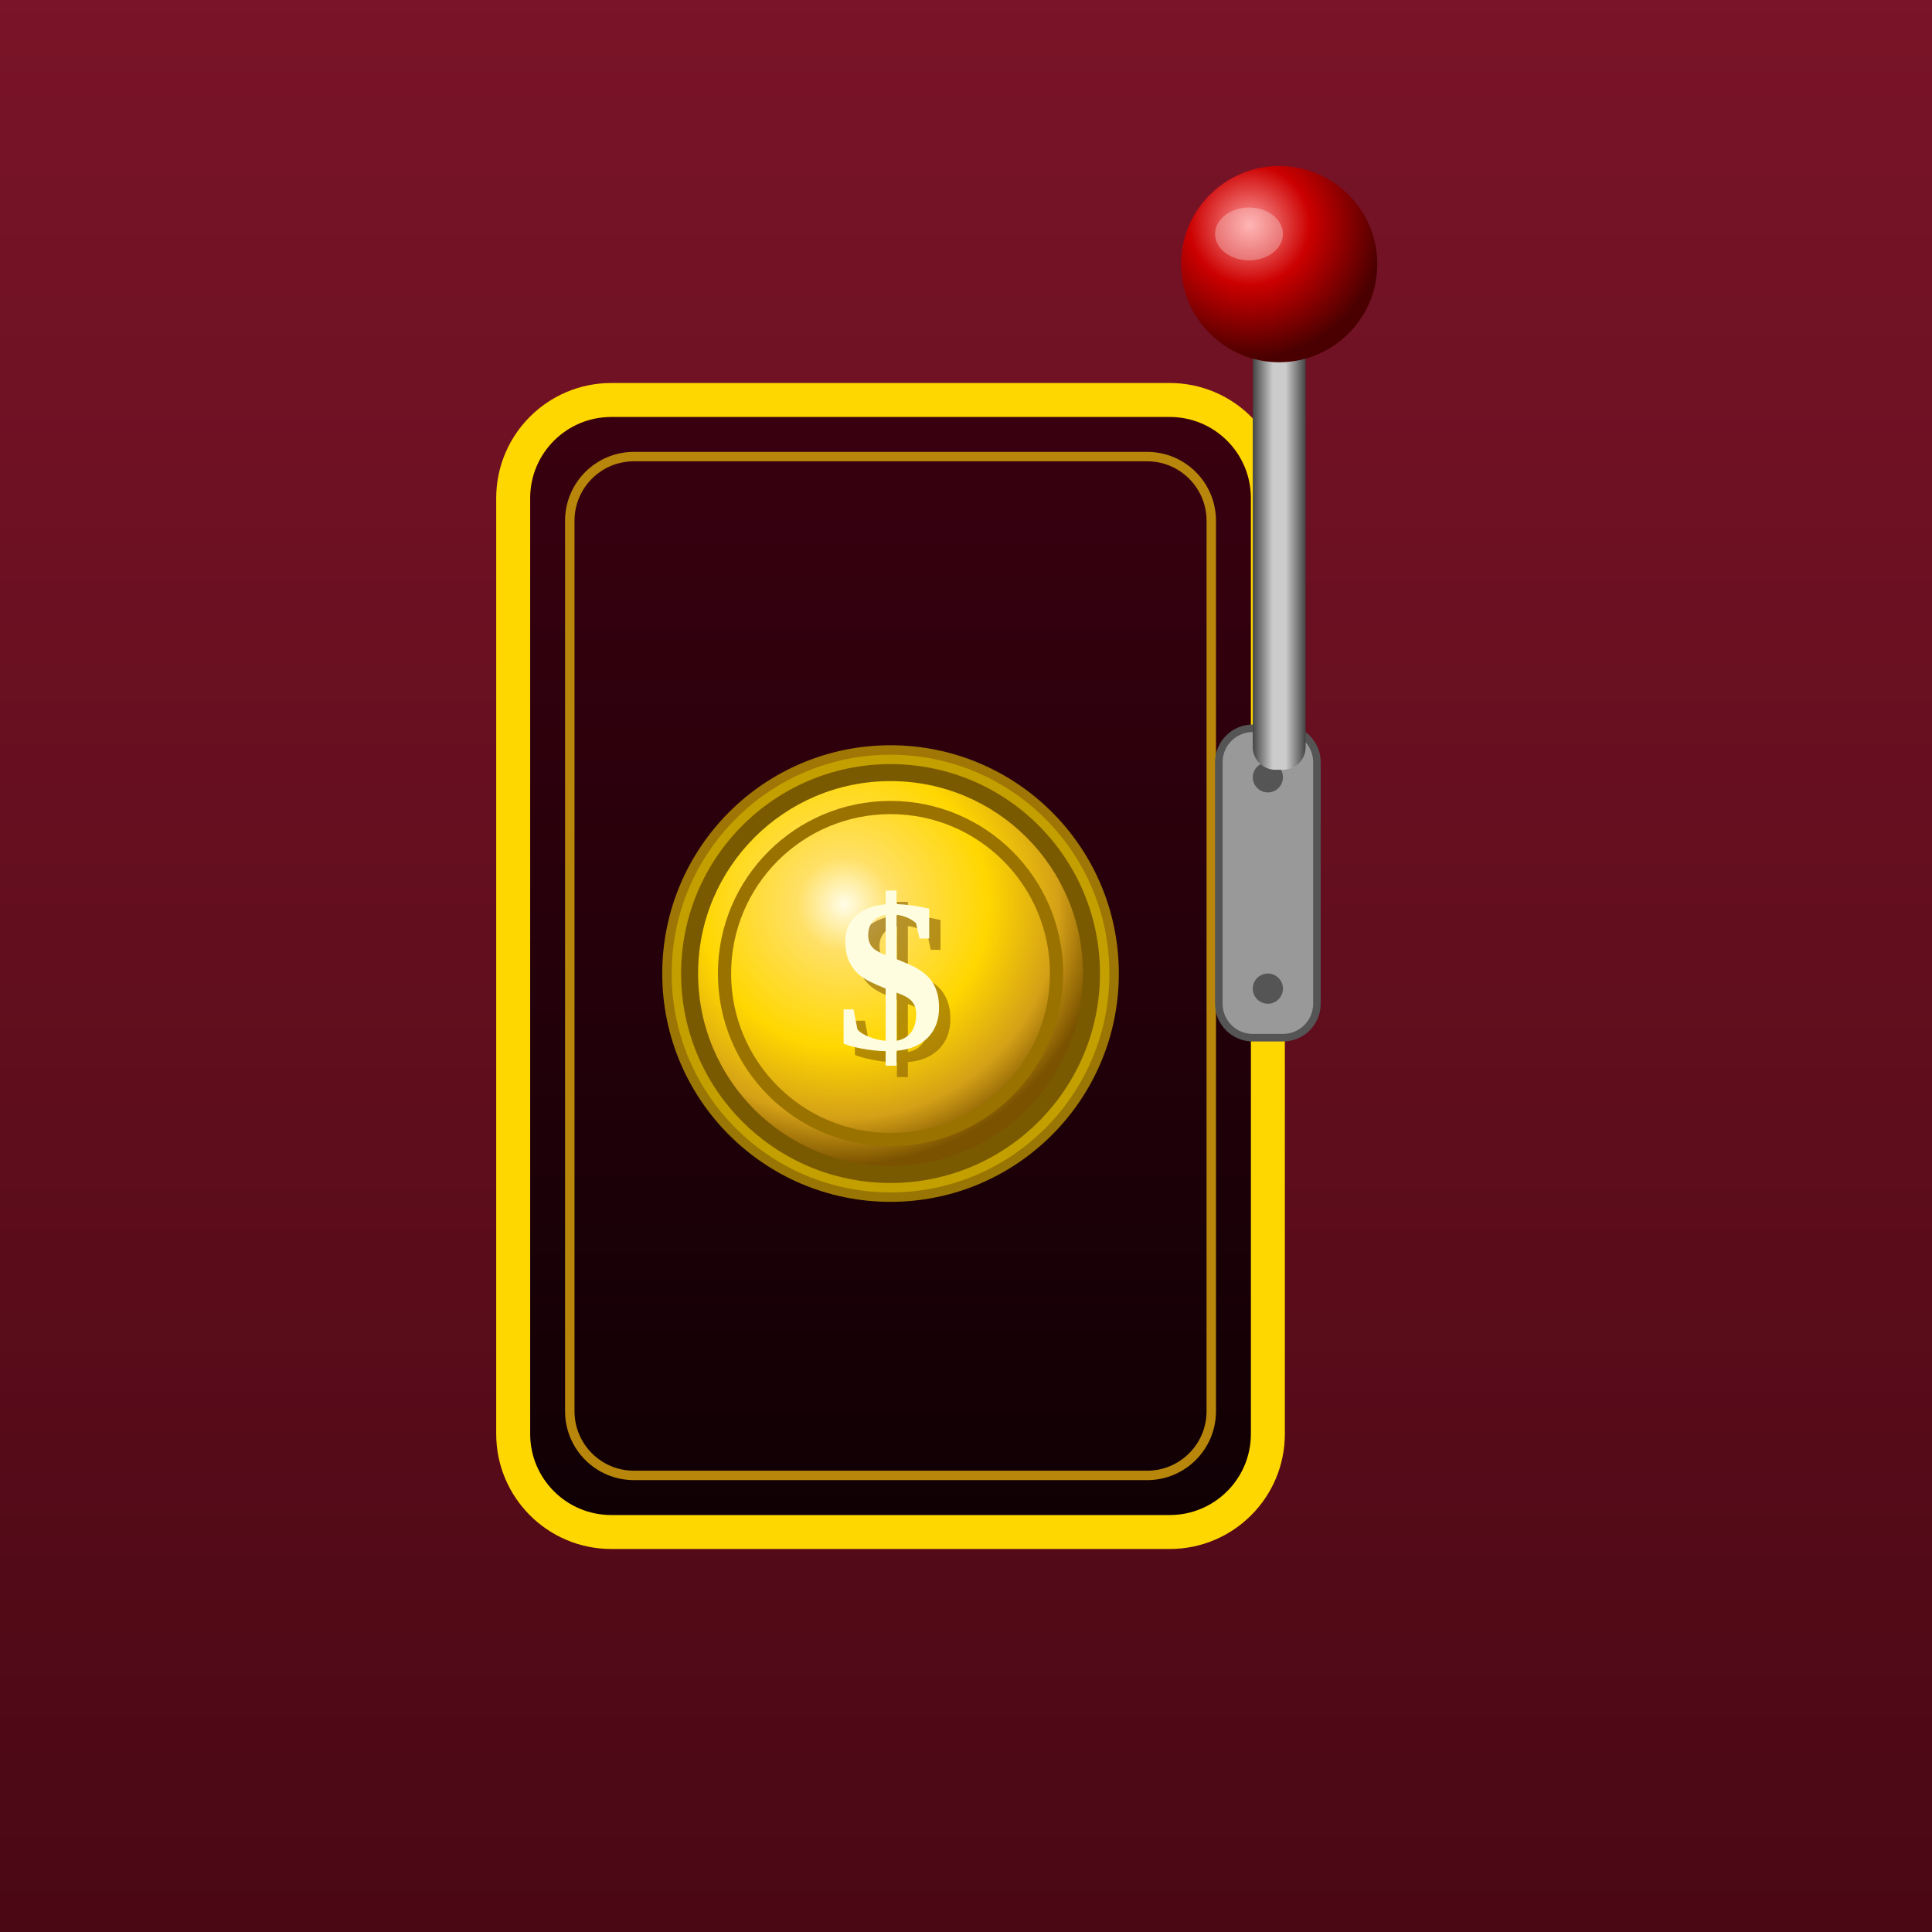
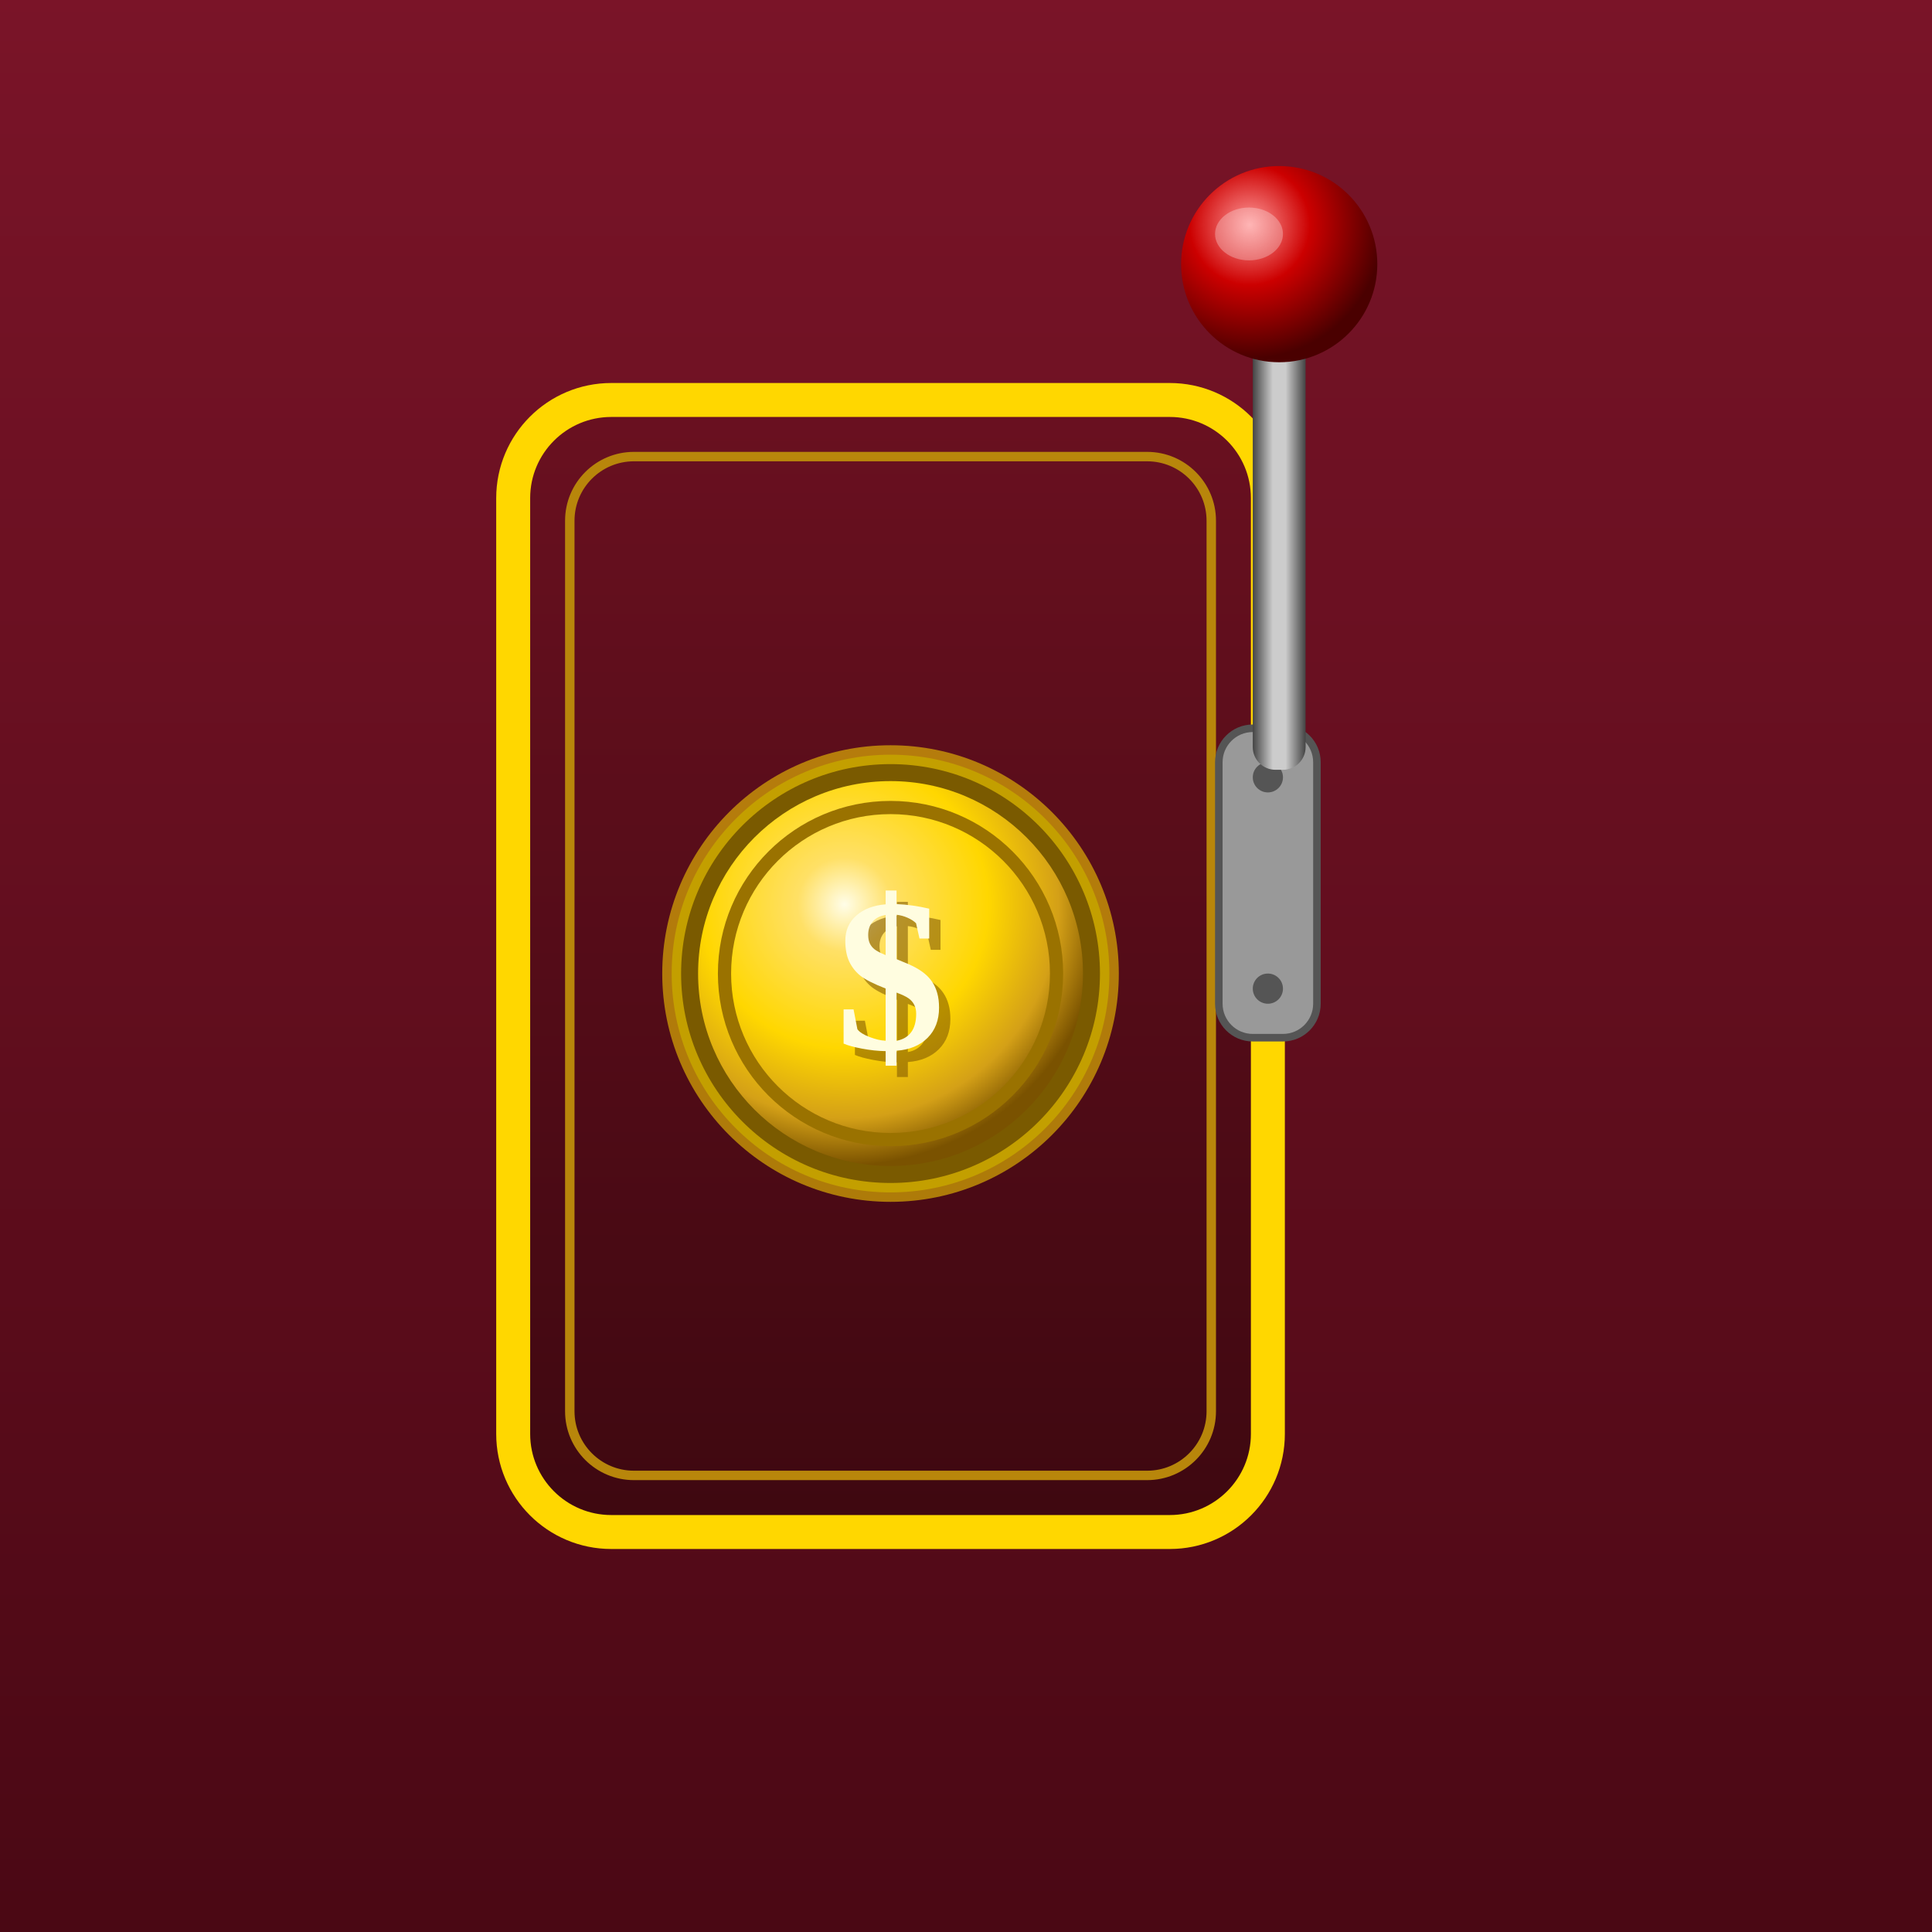
<svg xmlns="http://www.w3.org/2000/svg" viewBox="0 0 512 512" width="512" height="512">
  <defs>
    <linearGradient id="bg-grad" x1="0" y1="0" x2="0" y2="1">
      <stop offset="0%" stop-color="#7a1428" />
      <stop offset="100%" stop-color="#4a0814" />
    </linearGradient>
    <linearGradient id="cabinet-grad" x1="0" y1="0" x2="0" y2="1">
-       <stop offset="0%" stop-color="#3a0010" />
-       <stop offset="100%" stop-color="#0f0004" />
+       <stop offset="0%" stop-color="#6a1020" />
+       <stop offset="100%" stop-color="#3e0810" />
    </linearGradient>
    <radialGradient id="coin-face" cx="38%" cy="32%" r="68%">
      <stop offset="0%" stop-color="#fffde8" />
      <stop offset="18%" stop-color="#ffe066" />
      <stop offset="55%" stop-color="#ffd700" />
      <stop offset="82%" stop-color="#d4a017" />
      <stop offset="100%" stop-color="#7a5200" />
    </radialGradient>
    <linearGradient id="lever-metal" x1="0" y1="0" x2="1" y2="0">
      <stop offset="0%" stop-color="#444" />
      <stop offset="38%" stop-color="#ccc" />
      <stop offset="62%" stop-color="#ccc" />
      <stop offset="100%" stop-color="#444" />
    </linearGradient>
    <radialGradient id="ball-red" cx="35%" cy="30%" r="68%">
      <stop offset="0%" stop-color="#ff9999" />
      <stop offset="45%" stop-color="#cc0000" />
      <stop offset="100%" stop-color="#4a0000" />
    </radialGradient>
  </defs>
  <rect width="512" height="512" fill="url(#bg-grad)" />
  <rect x="136" y="106" width="200" height="300" rx="26" fill="url(#cabinet-grad)" />
  <rect x="136" y="106" width="200" height="300" rx="26" fill="none" stroke="#ffd700" stroke-width="9" />
  <rect x="151" y="121" width="170" height="270" rx="17" fill="none" stroke="#b8860b" stroke-width="2.5" />
  <ellipse cx="238" cy="272" rx="52" ry="8" fill="#000" opacity="0.4" />
  <circle cx="236" cy="258" r="58" fill="#7a5a00" />
  <circle cx="236" cy="258" r="58" fill="none" stroke="#ffd700" stroke-width="5" opacity="0.55" />
  <circle cx="236" cy="258" r="51" fill="url(#coin-face)" />
  <circle cx="236" cy="258" r="44" fill="none" stroke="#9a7200" stroke-width="3.5" />
  <text x="239" y="281" text-anchor="middle" font-size="58" font-weight="bold" font-family="Georgia,'Times New Roman',serif" fill="#7a5200" opacity="0.55">$</text>
  <text x="236" y="278" text-anchor="middle" font-size="58" font-weight="bold" font-family="Georgia,'Times New Roman',serif" fill="#fffde0">$</text>
  <rect x="322" y="192" width="28" height="84" rx="10" fill="#555" />
  <rect x="324" y="194" width="24" height="80" rx="8" fill="#999" />
  <circle cx="336" cy="206" r="4" fill="#555" />
  <circle cx="336" cy="262" r="4" fill="#555" />
  <rect x="332" y="78" width="14" height="126" rx="6" fill="url(#lever-metal)" />
  <circle cx="339" cy="70" r="26" fill="url(#ball-red)" />
  <ellipse cx="331" cy="62" rx="9" ry="7" fill="white" opacity="0.28" />
</svg>
